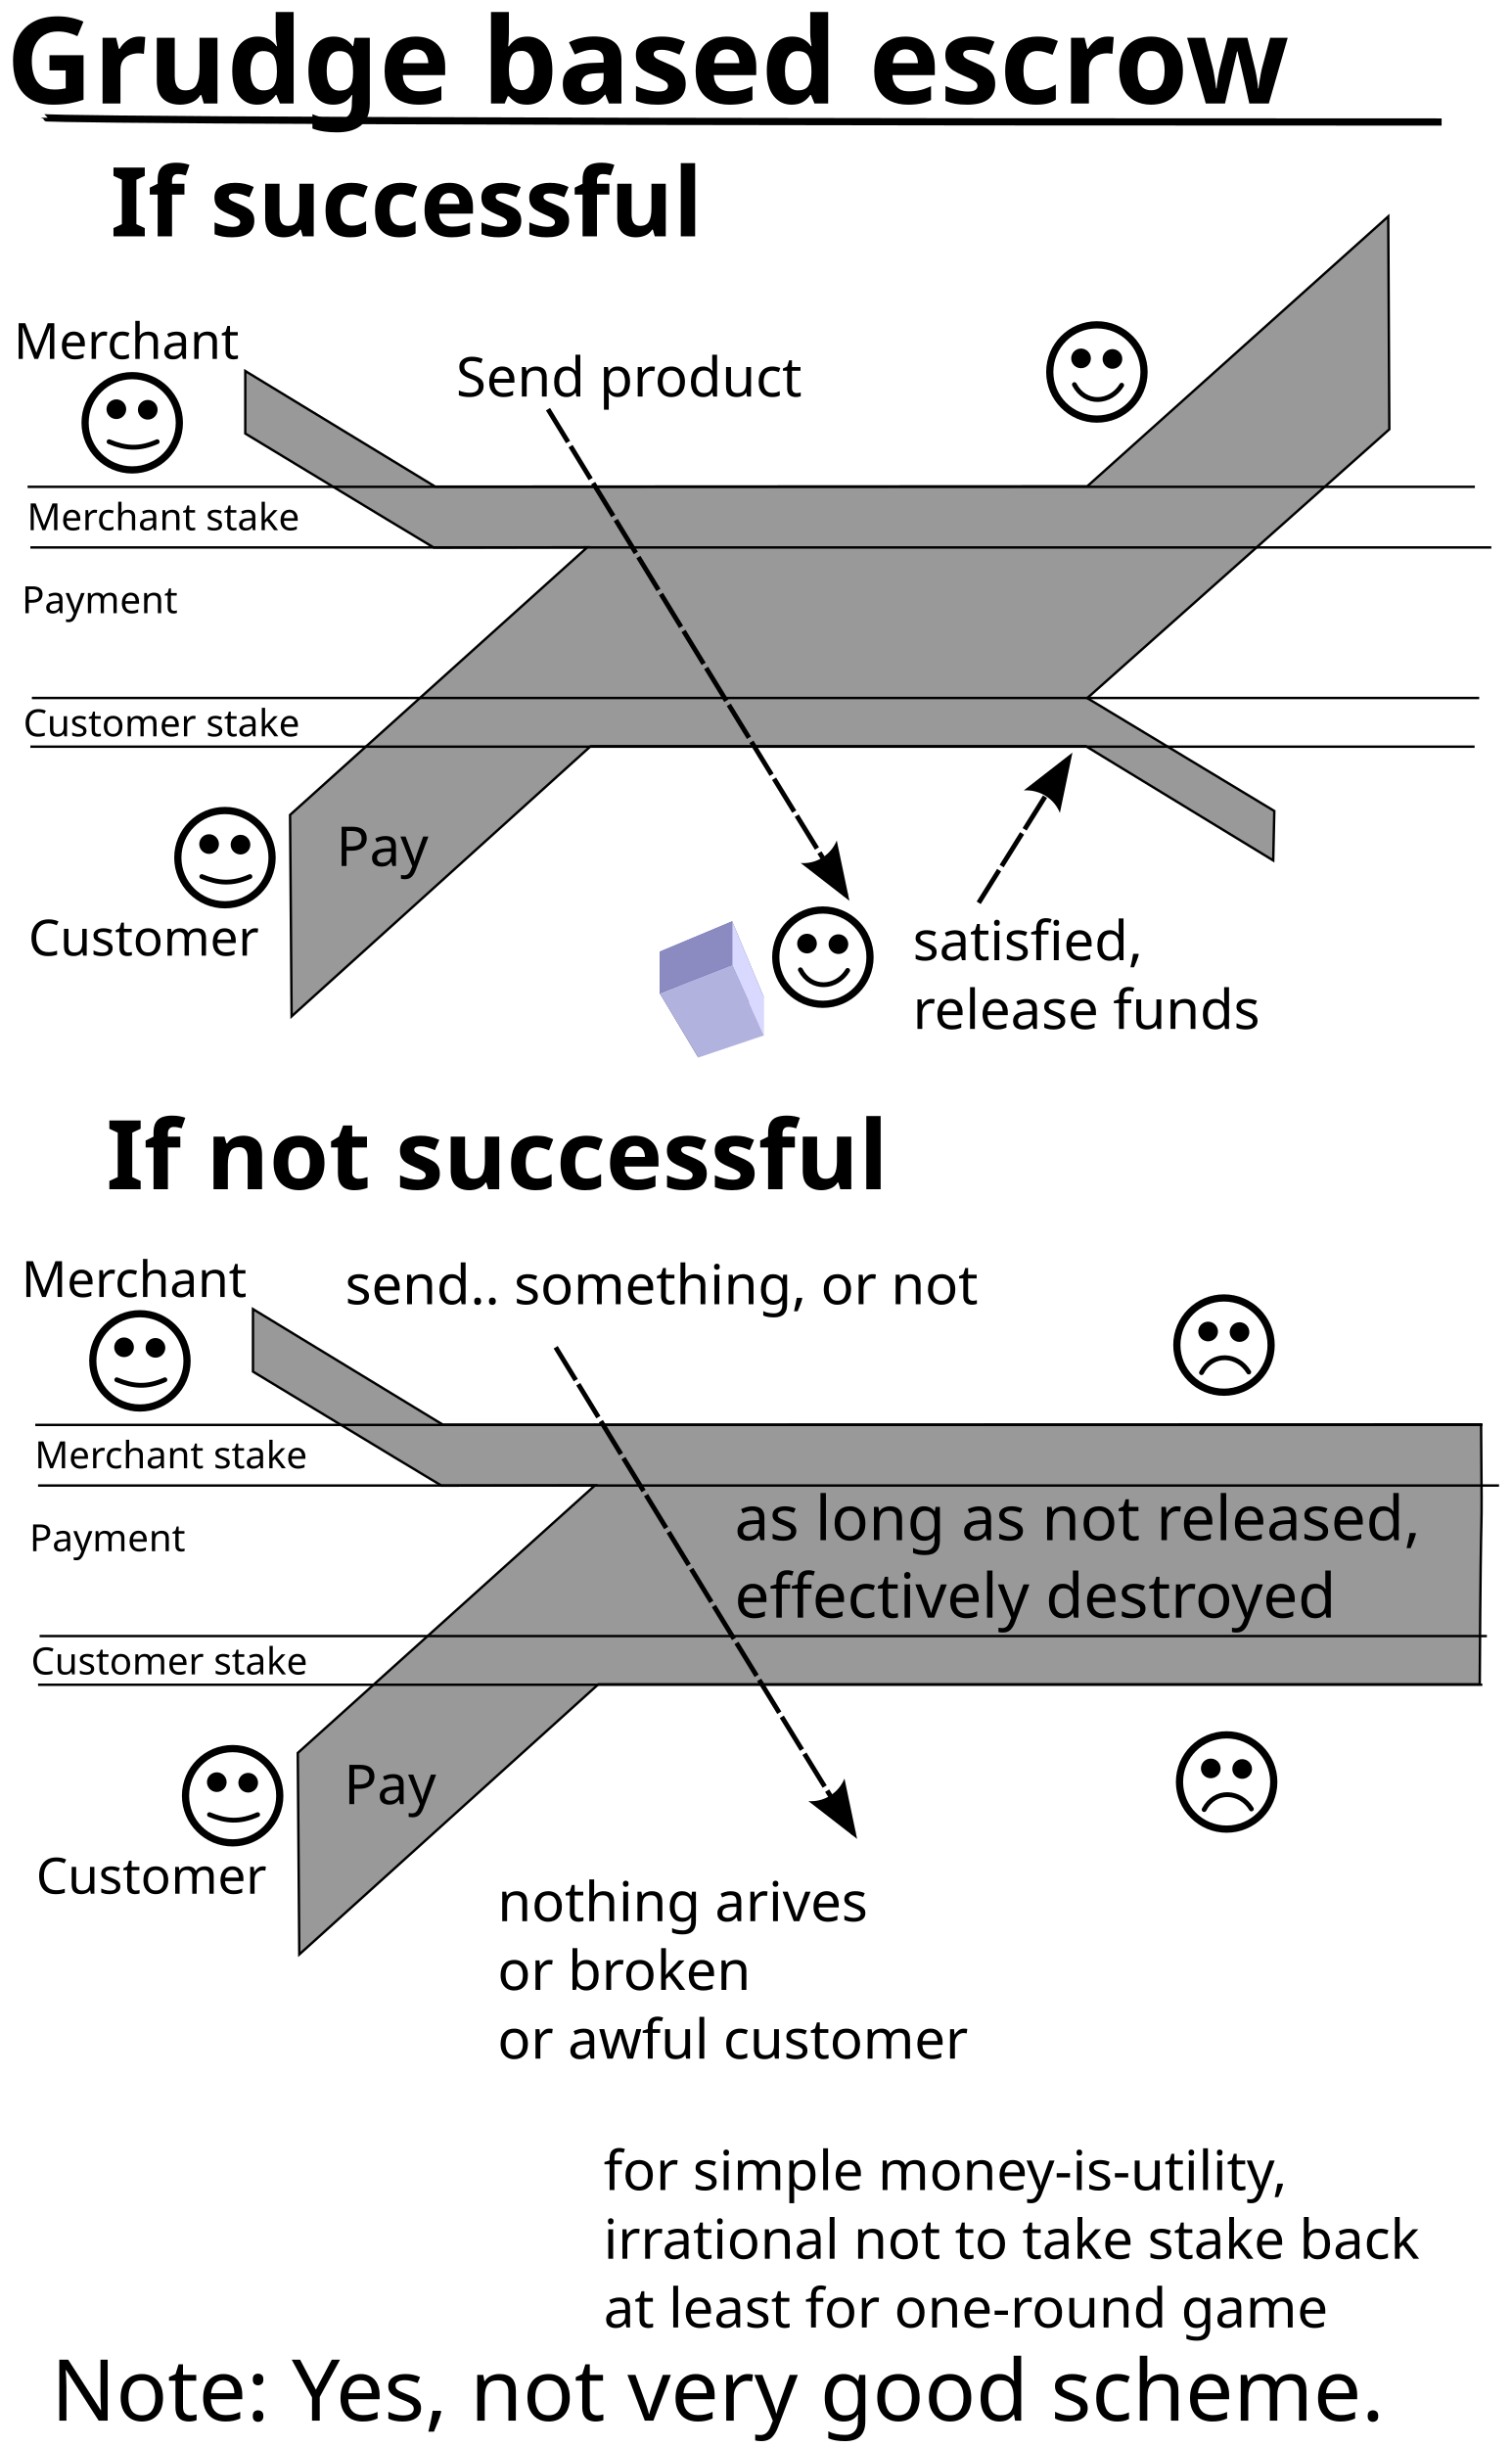
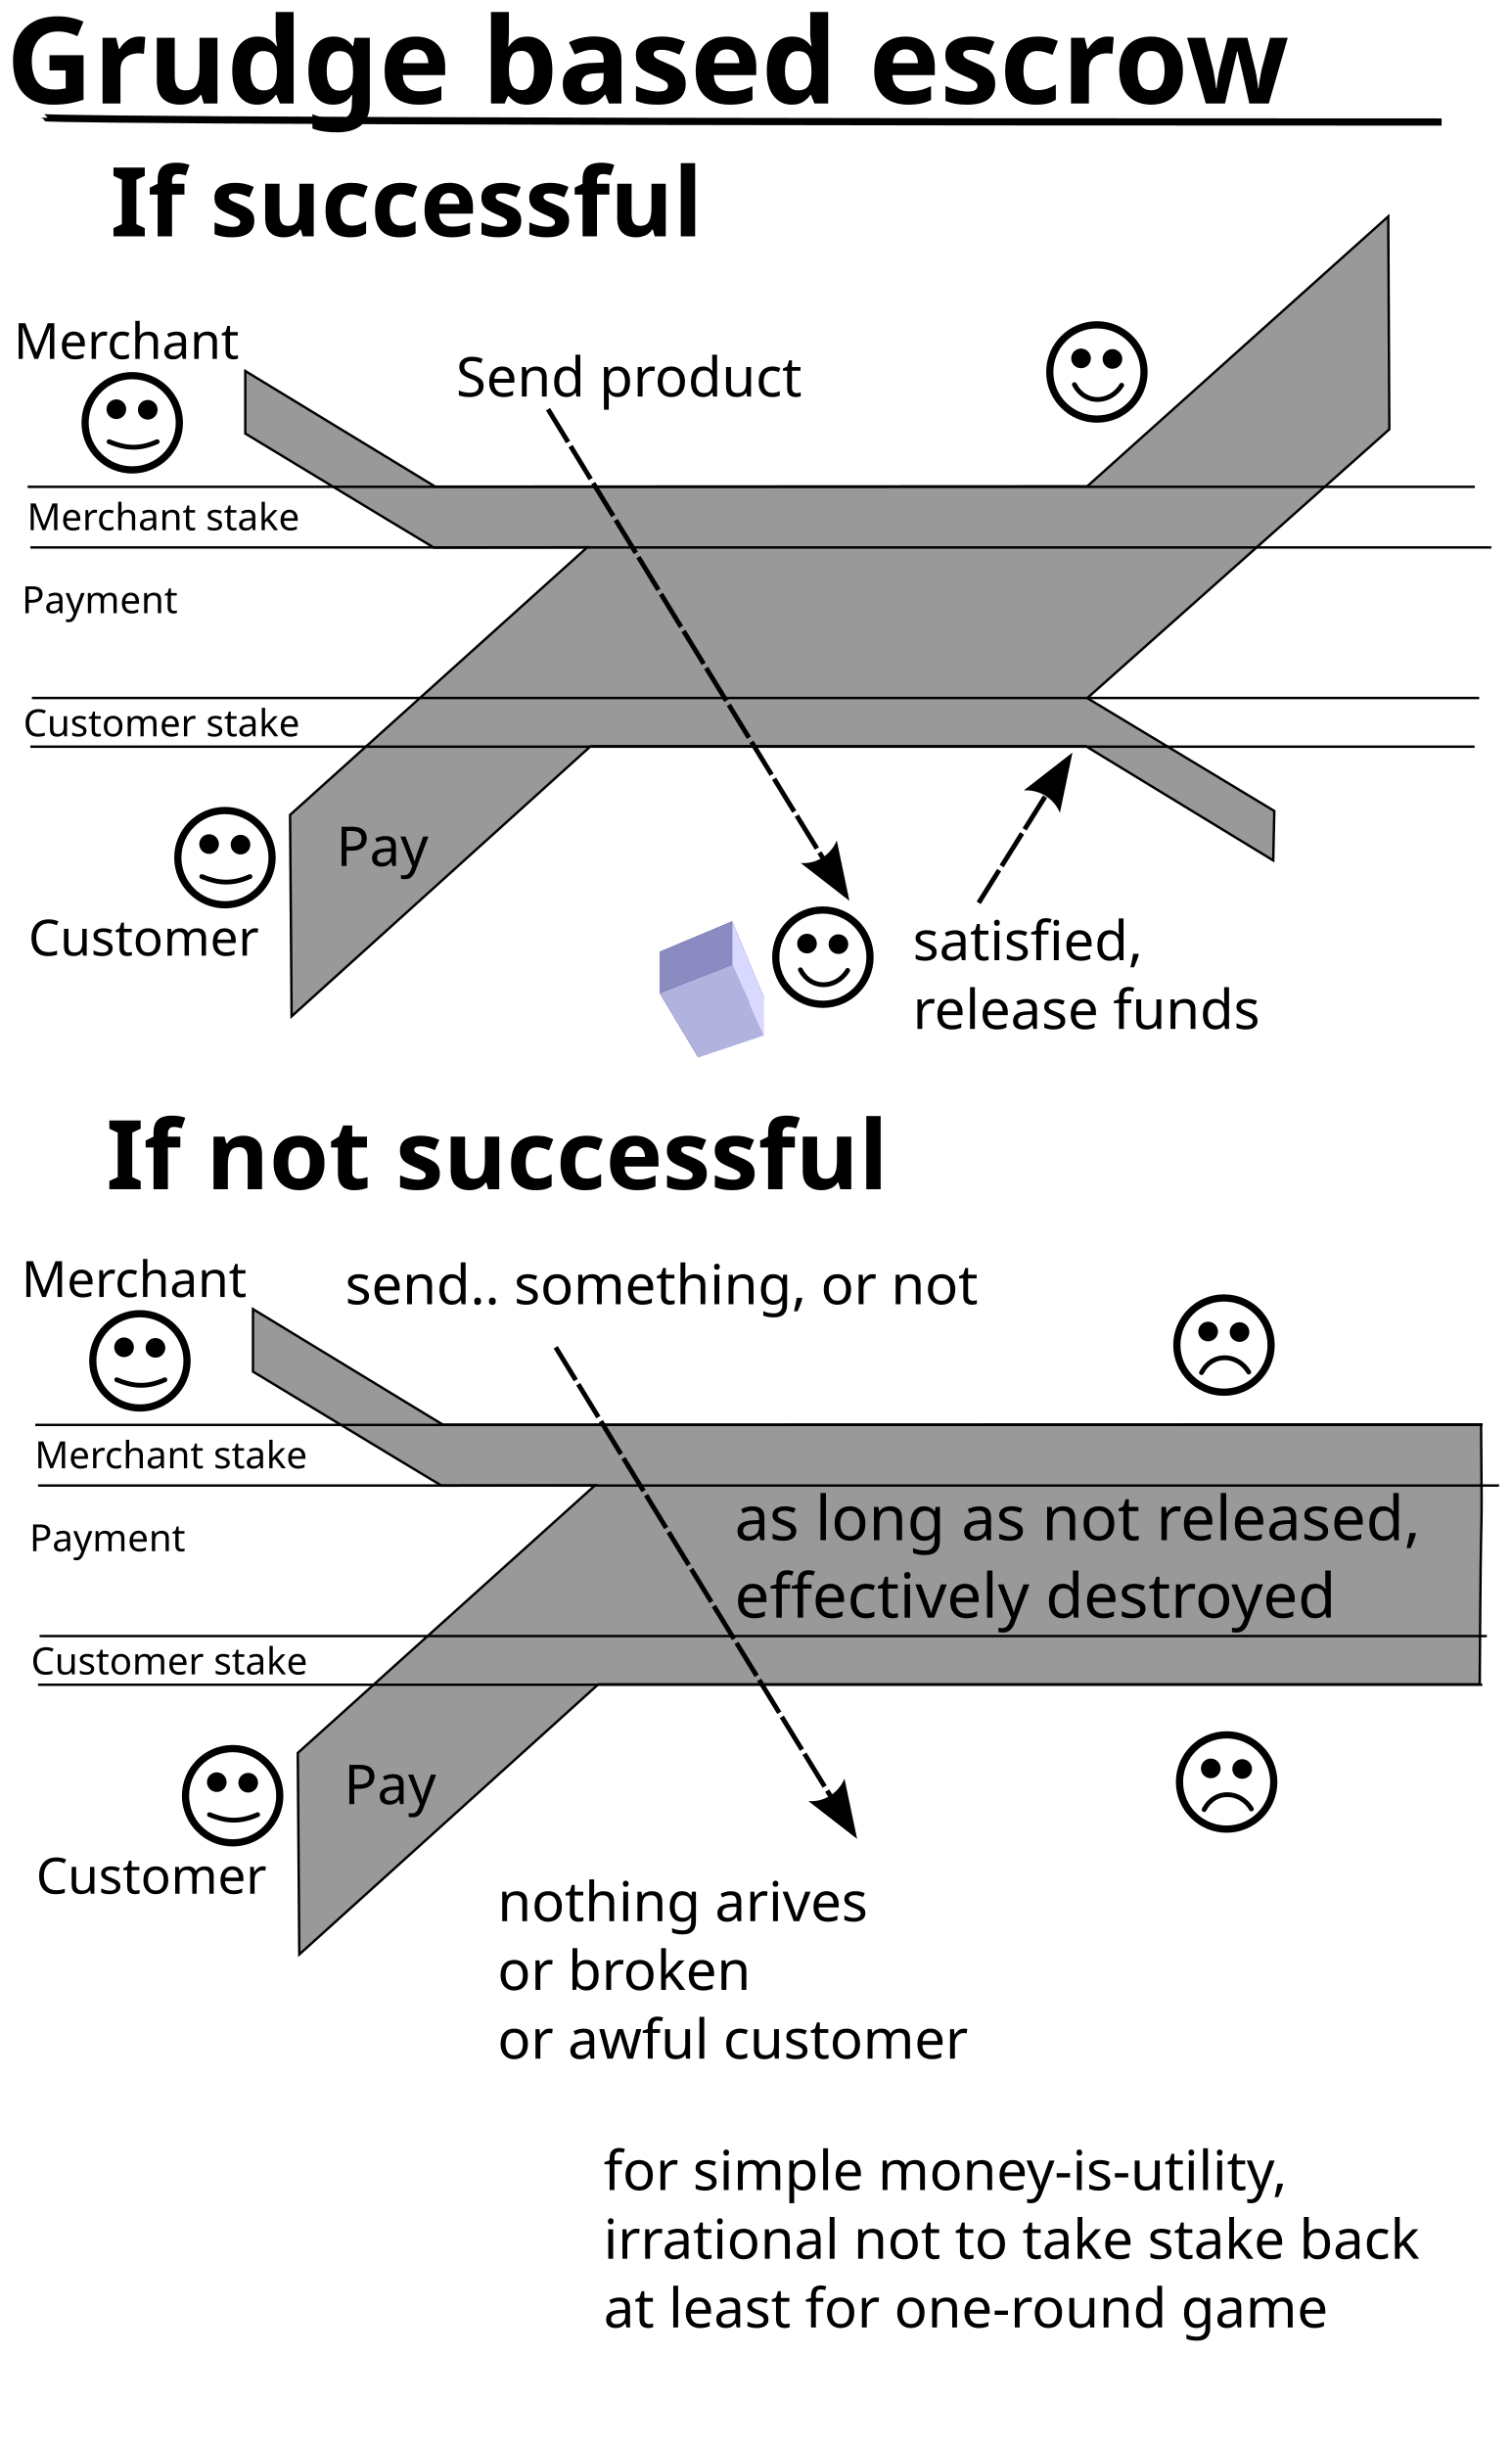
<svg xmlns="http://www.w3.org/2000/svg" xmlns:ns1="http://www.openswatchbook.org/uri/2009/osb" xmlns:xlink="http://www.w3.org/1999/xlink" width="627.867" height="1016.587" id="svg2" version="1.1">
  <defs id="defs4">
    <linearGradient id="linearGradient5306" ns1:paint="solid">
      <stop style="stop-color:#999999;stop-opacity:1;" offset="0" id="stop5308" />
    </linearGradient>
    <marker orient="auto" refY="0" refX="0" id="Arrow2Lend" style="overflow:visible">
      <path id="path4210" style="fill-rule:evenodd;stroke-width:0.625;stroke-linejoin:round" d="M 8.719,4.034 -2.207,0.016 8.719,-4.002 c -1.745,2.372 -1.735,5.617 -6e-7,8.035 z" transform="matrix(-1.1,0,0,-1.1,-1.1,0)" />
    </marker>
    <marker orient="auto" refY="0" refX="0" id="Arrow1Lend" style="overflow:visible">
      <path id="path4192" d="M 0,0 5,-5 -12.5,0 5,5 0,0 z" style="fill-rule:evenodd;stroke:#000000;stroke-width:1pt" transform="matrix(-0.8,0,0,-0.8,-10,0)" />
    </marker>
    <marker orient="auto" refY="0" refX="0" id="Arrow2Lend-0" style="overflow:visible">
      <path id="path4210-2" style="fill-rule:evenodd;stroke-width:0.625;stroke-linejoin:round" d="M 8.719,4.034 -2.207,0.016 8.719,-4.002 c -1.745,2.372 -1.735,5.617 -6e-7,8.035 z" transform="matrix(-1.1,0,0,-1.1,-1.1,0)" />
    </marker>
    <marker orient="auto" refY="0" refX="0" id="Arrow2Lend-8" style="overflow:visible">
      <path id="path4210-4" style="fill-rule:evenodd;stroke-width:0.625;stroke-linejoin:round" d="M 8.719,4.034 -2.207,0.016 8.719,-4.002 c -1.745,2.372 -1.735,5.617 -6e-7,8.035 z" transform="matrix(-1.1,0,0,-1.1,-1.1,0)" />
    </marker>
    <marker orient="auto" refY="0" refX="0" id="marker5139" style="overflow:visible">
      <path id="path5141" style="fill-rule:evenodd;stroke-width:0.625;stroke-linejoin:round" d="M 8.719,4.034 -2.207,0.016 8.719,-4.002 c -1.745,2.372 -1.735,5.617 -6e-7,8.035 z" transform="matrix(-1.1,0,0,-1.1,-1.1,0)" />
    </marker>
    <linearGradient xlink:href="#linearGradient5306" id="linearGradient5310" x1="40.593" y1="-80.383" x2="622.259" y2="-80.383" gradientUnits="userSpaceOnUse" />
  </defs>
  <g id="layer1" transform="translate(-22.75748,130.1791)">
    <path style="fill:#999999;fill-opacity:1;stroke:#000000;stroke-width:1px;stroke-linecap:butt;stroke-linejoin:miter;stroke-opacity:1" d="m 203.005,97.31 c 0,0 -26.846,-16.108 -78.328,-47.376 l 0,-25.971 78.916,48.03 270.928,-0.144 125.067,-112.113 0.447,88.44 -125.513,111.667 77.72,46.9 -0.447,20.547 -77.832,-47.458 -205.801,0 -124.243,112.222 -0.632,-83.698 123.494,-111.176 z" id="path3996-2" />
    <path style="fill:none;stroke:#000000;stroke-width:1px;stroke-linecap:butt;stroke-linejoin:miter;stroke-opacity:1" d="m 34.219,72.056 c 41.059,0 601.361,0 601.361,0" id="path2987" />
    <path style="fill:none;stroke:#000000;stroke-width:3;stroke-linecap:butt;stroke-linejoin:round;stroke-miterlimit:4;stroke-opacity:1;stroke-dasharray:none;stroke-dashoffset:0" id="path2993" d="m 135.18,58.096 c 0,10.815 -8.767,19.582 -19.582,19.582 -10.815,0 -19.582,-8.767 -19.582,-19.582 0,-10.815 8.767,-19.582 19.582,-19.582 10.815,0 19.582,8.767 19.582,19.582 z" transform="translate(-37.90087,-12.63363)" />
    <path style="fill:#000000;stroke:#000000;stroke-width:1.7;stroke-linecap:butt;stroke-linejoin:round;stroke-miterlimit:4;stroke-opacity:1;stroke-dasharray:none;stroke-dashoffset:0" id="path2995" d="m 112.56,49.932 c 0,1.788 -1.45,3.238 -3.238,3.238 -1.788,0 -3.238,-1.45 -3.238,-3.238 0,-1.788 1.45,-3.238 3.238,-3.238 1.788,0 3.238,1.45 3.238,3.238 z" transform="translate(-38.21672,-10.1069)" />
    <path transform="translate(-25.16872,-9.872542)" style="fill:#000000;stroke:#000000;stroke-width:1.7;stroke-linecap:butt;stroke-linejoin:round;stroke-miterlimit:4;stroke-opacity:1;stroke-dasharray:none;stroke-dashoffset:0" id="path2995-3" d="m 112.56,49.932 c 0,1.788 -1.45,3.238 -3.238,3.238 -1.788,0 -3.238,-1.45 -3.238,-3.238 0,-1.788 1.45,-3.238 3.238,-3.238 1.788,0 3.238,1.45 3.238,3.238 z" />
    <path style="fill:none;stroke:#000000;stroke-width:2;stroke-linecap:round;stroke-linejoin:miter;stroke-miterlimit:4;stroke-opacity:1;stroke-dasharray:none" d="m 68.079,53.321 c 6.948,2.874 12.636,3.246 19.988,0" id="path3015" />
    <path style="fill:none;stroke:#000000;stroke-width:3;stroke-linecap:butt;stroke-linejoin:round;stroke-miterlimit:4;stroke-opacity:1;stroke-dasharray:none;stroke-dashoffset:0" id="path2993-6" d="m 135.18,58.096 c 0,10.815 -8.767,19.582 -19.582,19.582 -10.815,0 -19.582,-8.767 -19.582,-19.582 0,-10.815 8.767,-19.582 19.582,-19.582 10.815,0 19.582,8.767 19.582,19.582 z" transform="translate(0.6316779,168.0272)" />
    <path style="fill:#000000;stroke:#000000;stroke-width:1.7;stroke-linecap:butt;stroke-linejoin:round;stroke-miterlimit:4;stroke-opacity:1;stroke-dasharray:none;stroke-dashoffset:0" id="path2995-5" d="m 112.56,49.932 c 0,1.788 -1.45,3.238 -3.238,3.238 -1.788,0 -3.238,-1.45 -3.238,-3.238 0,-1.788 1.45,-3.238 3.238,-3.238 1.788,0 3.238,1.45 3.238,3.238 z" transform="translate(0.3158369,170.5539)" />
    <path transform="translate(13.36384,170.7883)" style="fill:#000000;stroke:#000000;stroke-width:1.7;stroke-linecap:butt;stroke-linejoin:round;stroke-miterlimit:4;stroke-opacity:1;stroke-dasharray:none;stroke-dashoffset:0" id="path2995-3-9" d="m 112.56,49.932 c 0,1.788 -1.45,3.238 -3.238,3.238 -1.788,0 -3.238,-1.45 -3.238,-3.238 0,-1.788 1.45,-3.238 3.238,-3.238 1.788,0 3.238,1.45 3.238,3.238 z" />
    <path style="fill:none;stroke:#000000;stroke-width:2;stroke-linecap:round;stroke-linejoin:miter;stroke-miterlimit:4;stroke-opacity:1;stroke-dasharray:none" d="m 106.611,233.982 c 6.948,2.874 12.636,3.246 19.988,0" id="path3015-7" />
    <path style="fill:none;stroke:#000000;stroke-width:1px;stroke-linecap:butt;stroke-linejoin:miter;stroke-opacity:1" d="m 35.374,97.26 c 41.059,0 607.046,0 607.046,0" id="path2987-1" />
    <path style="fill:none;stroke:#000000;stroke-width:1px;stroke-linecap:butt;stroke-linejoin:miter;stroke-opacity:1" d="m 36.006,159.797 c 41.059,0 601.361,0 601.361,0" id="path2987-1-1" />
    <path style="fill:none;stroke:#000000;stroke-width:1px;stroke-linecap:butt;stroke-linejoin:miter;stroke-opacity:1" d="m 35.374,180.01 c 41.059,0 600.097,0 600.097,0" id="path2987-1-1-4" />
    <text xml:space="preserve" style="font-size:20.791px;font-style:normal;font-weight:normal;line-height:125%;letter-spacing:0px;word-spacing:0px;fill:#000000;fill-opacity:1;stroke:none;font-family:Sans" x="34.558" y="266.823" id="text3923">
      <tspan id="tspan3925" x="34.558" y="266.823">Customer</tspan>
    </text>
    <text xml:space="preserve" style="font-size:20.791px;font-style:normal;font-weight:normal;line-height:125%;letter-spacing:0px;word-spacing:0px;fill:#000000;fill-opacity:1;stroke:none;font-family:Sans" x="28.482" y="18.92" id="text3923-5">
      <tspan id="tspan3925-9" x="28.482" y="18.92">Merchant</tspan>
    </text>
    <text xml:space="preserve" style="font-size:15.601px;font-style:normal;font-weight:normal;line-height:125%;letter-spacing:0px;word-spacing:0px;fill:#000000;fill-opacity:1;stroke:none;font-family:Sans" x="33.979" y="90.093" id="text3948">
      <tspan id="tspan3950" x="33.979" y="90.093">Merchant stake</tspan>
    </text>
    <text xml:space="preserve" style="font-size:15.601px;font-style:normal;font-weight:normal;line-height:125%;letter-spacing:0px;word-spacing:0px;fill:#000000;fill-opacity:1;stroke:none;font-family:Sans" x="32.434" y="175.72" id="text3948-4">
      <tspan id="tspan3950-0" x="32.434" y="175.72">Customer stake</tspan>
    </text>
    <text xml:space="preserve" style="font-size:15.601px;font-style:normal;font-weight:normal;line-height:125%;letter-spacing:0px;word-spacing:0px;fill:#000000;fill-opacity:1;stroke:none;font-family:Sans" x="31.802" y="124.553" id="text3948-4-0">
      <tspan id="tspan3950-0-3" x="31.802" y="124.553">Payment</tspan>
    </text>
    <text xml:space="preserve" style="font-size:22.839px;font-style:normal;font-weight:normal;line-height:125%;letter-spacing:0px;word-spacing:0px;fill:#000000;fill-opacity:1;stroke:none;font-family:Sans" x="162.484" y="229.6" id="text4158">
      <tspan id="tspan4160" x="162.484" y="229.6">Pay</tspan>
    </text>
    <text xml:space="preserve" style="font-size:22.839px;font-style:normal;font-weight:normal;line-height:125%;letter-spacing:0px;word-spacing:0px;fill:#000000;fill-opacity:1;stroke:none;font-family:Sans" x="212.239" y="34.553" id="text4158-2">
      <tspan id="tspan4160-9" x="212.239" y="34.553">Send product</tspan>
    </text>
    <path style="fill:none;stroke:#000000;stroke-width:2;stroke-linecap:butt;stroke-linejoin:miter;stroke-miterlimit:4;stroke-opacity:1;stroke-dasharray:16, 2;stroke-dashoffset:0;marker-end:url(#Arrow2Lend)" d="M 250.454,39.815 C 355.514,211.853 374.257,241.823 374.257,241.823" id="path4629" />
    <path style="fill:none;stroke:#000000;stroke-width:2;stroke-linecap:butt;stroke-linejoin:miter;stroke-miterlimit:4;stroke-opacity:1;stroke-dasharray:16, 2;stroke-dashoffset:0;marker-end:url(#Arrow2Lend)" d="m 429.417,244.885 c 23.573,-37.68 37.578,-60.139 37.578,-60.139" id="path4629-3" />
    <text xml:space="preserve" style="font-size:40px;font-style:normal;font-weight:normal;line-height:125%;letter-spacing:0px;word-spacing:0px;fill:#000000;fill-opacity:1;stroke:none;font-family:Sans" x="68.633" y="-31.99" id="text5056">
      <tspan id="tspan5058" x="68.633" y="-31.99" style="font-weight:bold;-inkscape-font-specification:Sans Bold">If successful</tspan>
    </text>
    <text xml:space="preserve" style="font-size:40px;font-style:normal;font-weight:normal;line-height:125%;letter-spacing:0px;word-spacing:0px;fill:#000000;fill-opacity:1;stroke:none;font-family:Sans" x="66.913" y="363.879" id="text5056-0">
      <tspan id="tspan5058-7" x="66.913" y="363.879" style="font-weight:bold;-inkscape-font-specification:Sans Bold">If not successful</tspan>
    </text>
    <path style="fill:#999999;fill-opacity:1;stroke:#000000;stroke-width:1px;stroke-linecap:butt;stroke-linejoin:miter;stroke-opacity:1" d="m 206.205,487.028 c 0,0 -26.846,-16.108 -78.328,-47.376 l 0,-25.971 78.916,48.03 431.375,-0.144 c 0.541,64.153 -0.037,10.022 -0.558,107.982 l -366.248,0 -124.243,112.222 -0.632,-83.698 123.494,-111.176 z" id="path3996-2-4" />
    <path style="fill:none;stroke:#000000;stroke-width:1px;stroke-linecap:butt;stroke-linejoin:miter;stroke-opacity:1" d="m 37.419,461.774 c 41.059,0 601.361,0 601.361,0" id="path2987-6" />
    <path style="fill:none;stroke:#000000;stroke-width:3;stroke-linecap:butt;stroke-linejoin:round;stroke-miterlimit:4;stroke-opacity:1;stroke-dasharray:none;stroke-dashoffset:0" id="path2993-65" d="m 135.18,58.096 c 0,10.815 -8.767,19.582 -19.582,19.582 -10.815,0 -19.582,-8.767 -19.582,-19.582 0,-10.815 8.767,-19.582 19.582,-19.582 10.815,0 19.582,8.767 19.582,19.582 z" transform="translate(-34.7012,377.084)" />
    <path style="fill:#000000;stroke:#000000;stroke-width:1.7;stroke-linecap:butt;stroke-linejoin:round;stroke-miterlimit:4;stroke-opacity:1;stroke-dasharray:none;stroke-dashoffset:0" id="path2995-0" d="m 112.56,49.932 c 0,1.788 -1.45,3.238 -3.238,3.238 -1.788,0 -3.238,-1.45 -3.238,-3.238 0,-1.788 1.45,-3.238 3.238,-3.238 1.788,0 3.238,1.45 3.238,3.238 z" transform="translate(-35.01705,379.6107)" />
    <path transform="translate(-21.96905,379.8451)" style="fill:#000000;stroke:#000000;stroke-width:1.7;stroke-linecap:butt;stroke-linejoin:round;stroke-miterlimit:4;stroke-opacity:1;stroke-dasharray:none;stroke-dashoffset:0" id="path2995-3-1" d="m 112.56,49.932 c 0,1.788 -1.45,3.238 -3.238,3.238 -1.788,0 -3.238,-1.45 -3.238,-3.238 0,-1.788 1.45,-3.238 3.238,-3.238 1.788,0 3.238,1.45 3.238,3.238 z" />
    <path style="fill:none;stroke:#000000;stroke-width:2;stroke-linecap:round;stroke-linejoin:miter;stroke-miterlimit:4;stroke-opacity:1;stroke-dasharray:none" d="m 71.278,443.038 c 6.948,2.874 12.636,3.246 19.988,0" id="path3015-4" />
    <path style="fill:none;stroke:#000000;stroke-width:3;stroke-linecap:butt;stroke-linejoin:round;stroke-miterlimit:4;stroke-opacity:1;stroke-dasharray:none;stroke-dashoffset:0" id="path2993-6-4" d="m 135.18,58.096 c 0,10.815 -8.767,19.582 -19.582,19.582 -10.815,0 -19.582,-8.767 -19.582,-19.582 0,-10.815 8.767,-19.582 19.582,-19.582 10.815,0 19.582,8.767 19.582,19.582 z" transform="translate(3.831346,557.7449)" />
    <path style="fill:#000000;stroke:#000000;stroke-width:1.7;stroke-linecap:butt;stroke-linejoin:round;stroke-miterlimit:4;stroke-opacity:1;stroke-dasharray:none;stroke-dashoffset:0" id="path2995-5-3" d="m 112.56,49.932 c 0,1.788 -1.45,3.238 -3.238,3.238 -1.788,0 -3.238,-1.45 -3.238,-3.238 0,-1.788 1.45,-3.238 3.238,-3.238 1.788,0 3.238,1.45 3.238,3.238 z" transform="translate(3.515506,560.2716)" />
    <path transform="translate(16.56351,560.5059)" style="fill:#000000;stroke:#000000;stroke-width:1.7;stroke-linecap:butt;stroke-linejoin:round;stroke-miterlimit:4;stroke-opacity:1;stroke-dasharray:none;stroke-dashoffset:0" id="path2995-3-9-6" d="m 112.56,49.932 c 0,1.788 -1.45,3.238 -3.238,3.238 -1.788,0 -3.238,-1.45 -3.238,-3.238 0,-1.788 1.45,-3.238 3.238,-3.238 1.788,0 3.238,1.45 3.238,3.238 z" />
    <path style="fill:none;stroke:#000000;stroke-width:2;stroke-linecap:round;stroke-linejoin:miter;stroke-miterlimit:4;stroke-opacity:1;stroke-dasharray:none" d="m 109.811,623.699 c 6.948,2.874 12.636,3.246 19.988,0" id="path3015-7-9" />
    <path style="fill:none;stroke:#000000;stroke-width:1px;stroke-linecap:butt;stroke-linejoin:miter;stroke-opacity:1" d="m 38.574,486.978 c 41.059,0 607.046,0 607.046,0" id="path2987-1-7" />
    <path style="fill:none;stroke:#000000;stroke-width:1px;stroke-linecap:butt;stroke-linejoin:miter;stroke-opacity:1" d="m 39.205,549.514 c 41.059,0 601.361,0 601.361,0" id="path2987-1-1-1" />
    <path style="fill:none;stroke:#000000;stroke-width:1px;stroke-linecap:butt;stroke-linejoin:miter;stroke-opacity:1" d="m 38.574,569.728 c 41.059,0 600.097,0 600.097,0" id="path2987-1-1-4-0" />
    <text xml:space="preserve" style="font-size:20.791px;font-style:normal;font-weight:normal;line-height:125%;letter-spacing:0px;word-spacing:0px;fill:#000000;fill-opacity:1;stroke:none;font-family:Sans" x="37.757" y="656.54" id="text3923-7">
      <tspan id="tspan3925-0" x="37.757" y="656.54">Customer</tspan>
    </text>
    <text xml:space="preserve" style="font-size:20.791px;font-style:normal;font-weight:normal;line-height:125%;letter-spacing:0px;word-spacing:0px;fill:#000000;fill-opacity:1;stroke:none;font-family:Sans" x="31.682" y="408.637" id="text3923-5-9">
      <tspan id="tspan3925-9-3" x="31.682" y="408.637">Merchant</tspan>
    </text>
    <text xml:space="preserve" style="font-size:15.601px;font-style:normal;font-weight:normal;line-height:125%;letter-spacing:0px;word-spacing:0px;fill:#000000;fill-opacity:1;stroke:none;font-family:Sans" x="37.178" y="479.811" id="text3948-1">
      <tspan id="tspan3950-3" x="37.178" y="479.811">Merchant stake</tspan>
    </text>
    <text xml:space="preserve" style="font-size:15.601px;font-style:normal;font-weight:normal;line-height:125%;letter-spacing:0px;word-spacing:0px;fill:#000000;fill-opacity:1;stroke:none;font-family:Sans" x="35.633" y="565.437" id="text3948-4-2">
      <tspan id="tspan3950-0-1" x="35.633" y="565.437">Customer stake</tspan>
    </text>
    <text xml:space="preserve" style="font-size:15.601px;font-style:normal;font-weight:normal;line-height:125%;letter-spacing:0px;word-spacing:0px;fill:#000000;fill-opacity:1;stroke:none;font-family:Sans" x="35.002" y="514.271" id="text3948-4-0-5">
      <tspan id="tspan3950-0-3-7" x="35.002" y="514.271">Payment</tspan>
    </text>
    <text xml:space="preserve" style="font-size:22.839px;font-style:normal;font-weight:normal;line-height:125%;letter-spacing:0px;word-spacing:0px;fill:#000000;fill-opacity:1;stroke:none;font-family:Sans" x="165.684" y="619.317" id="text4158-5">
      <tspan id="tspan4160-4" x="165.684" y="619.317">Pay</tspan>
    </text>
    <text xml:space="preserve" style="font-size:22.839px;font-style:normal;font-weight:normal;line-height:125%;letter-spacing:0px;word-spacing:0px;fill:#000000;fill-opacity:1;stroke:none;font-family:Sans" x="166.167" y="411.637" id="text4158-2-0">
      <tspan x="166.167" y="411.637" id="tspan5286">send.. something, or not</tspan>
    </text>
    <path style="fill:none;stroke:#000000;stroke-width:2;stroke-linecap:butt;stroke-linejoin:miter;stroke-miterlimit:4;stroke-opacity:1;stroke-dasharray:16, 2;stroke-dashoffset:0;marker-end:url(#Arrow2Lend)" d="M 253.654,429.533 C 358.714,601.571 377.456,631.541 377.456,631.541" id="path4629-9" />
    <text xml:space="preserve" style="font-size:25.759px;font-style:normal;font-weight:normal;line-height:125%;letter-spacing:0px;word-spacing:0px;fill:#000000;fill-opacity:1;stroke:none;font-family:Sans" x="327.997" y="509.666" id="text5255">
      <tspan x="327.997" y="509.666" id="tspan5259">as long as not released,</tspan>
      <tspan x="327.997" y="541.865" id="tspan5263">effectively destroyed</tspan>
    </text>
    <text xml:space="preserve" style="font-size:22.839px;font-style:normal;font-weight:normal;line-height:125%;letter-spacing:0px;word-spacing:0px;fill:#000000;fill-opacity:1;stroke:none;font-family:Sans" x="229.508" y="667.971" id="text4158-2-1-1">
      <tspan id="tspan4160-9-7-6" x="229.508" y="667.971">nothing arives</tspan>
      <tspan x="229.508" y="696.52" id="tspan5294">or broken</tspan>
      <tspan x="229.508" y="725.069" id="tspan5296">or awful customer</tspan>
    </text>
-     <text xml:space="preserve" style="font-size:35.487px;font-style:normal;font-weight:normal;line-height:125%;letter-spacing:0px;word-spacing:0px;fill:#000000;fill-opacity:1;stroke:none;font-family:Sans" x="43.966" y="875.461" id="text5290">
-       <tspan id="tspan5292" x="43.966" y="875.461">Note: Yes, not very good scheme.</tspan>
-     </text>
    <text xml:space="preserve" style="font-size:22.839px;font-style:normal;font-weight:normal;line-height:125%;letter-spacing:0px;word-spacing:0px;fill:#000000;fill-opacity:1;stroke:none;font-family:Sans" x="402.028" y="268.736" id="text4158-2-1">
      <tspan id="tspan4160-9-7" x="402.028" y="268.736">satisfied,</tspan>
      <tspan x="402.028" y="297.285" id="tspan5298">release funds</tspan>
    </text>
    <text xml:space="preserve" style="font-size:40px;font-style:normal;font-weight:normal;line-height:125%;letter-spacing:0px;word-spacing:0px;fill:#000000;fill-opacity:1;stroke:none;font-family:Sans" x="25.267" y="-87.191" id="text5300">
      <tspan id="tspan5302" x="25.267" y="-87.191" style="font-size:50px;font-weight:bold">Grudge based escrow</tspan>
    </text>
    <path style="fill:url(#linearGradient5310);fill-opacity:1;stroke:#000000;stroke-width:3;stroke-linecap:butt;stroke-linejoin:miter;stroke-miterlimit:4;stroke-opacity:1;stroke-dasharray:none" d="m 621.759,-79.49 c -580.666,0 -580.666,-1.787 -580.666,-1.787" id="path5304" />
    <text xml:space="preserve" style="font-size:22.839px;font-style:normal;font-weight:normal;line-height:125%;letter-spacing:0px;word-spacing:0px;fill:#000000;fill-opacity:1;stroke:none;font-family:Sans" x="273.57" y="779.655" id="text4158-2-1-1-5">
      <tspan x="273.57" y="779.655" id="tspan5296-9">for simple money-is-utility,</tspan>
      <tspan x="273.57" y="808.204" id="tspan5344">irrational not to take stake back</tspan>
      <tspan x="273.57" y="836.753" id="tspan5346">at least for one-round game</tspan>
    </text>
    <path style="fill:none;stroke:#000000;stroke-width:3;stroke-linecap:butt;stroke-linejoin:round;stroke-miterlimit:4;stroke-opacity:1;stroke-dasharray:none;stroke-dashoffset:0" id="path2993-67" d="m 135.18,58.096 c 0,10.815 -8.767,19.582 -19.582,19.582 -10.815,0 -19.582,-8.767 -19.582,-19.582 0,-10.815 8.767,-19.582 19.582,-19.582 10.815,0 19.582,8.767 19.582,19.582 z" transform="translate(362.9331,-33.74983)" />
    <path style="fill:#000000;stroke:#000000;stroke-width:1.7;stroke-linecap:butt;stroke-linejoin:round;stroke-miterlimit:4;stroke-opacity:1;stroke-dasharray:none;stroke-dashoffset:0" id="path2995-6" d="m 112.56,49.932 c 0,1.788 -1.45,3.238 -3.238,3.238 -1.788,0 -3.238,-1.45 -3.238,-3.238 0,-1.788 1.45,-3.238 3.238,-3.238 1.788,0 3.238,1.45 3.238,3.238 z" transform="translate(362.6173,-31.2231)" />
    <path transform="translate(375.6653,-30.98874)" style="fill:#000000;stroke:#000000;stroke-width:1.7;stroke-linecap:butt;stroke-linejoin:round;stroke-miterlimit:4;stroke-opacity:1;stroke-dasharray:none;stroke-dashoffset:0" id="path2995-3-5" d="m 112.56,49.932 c 0,1.788 -1.45,3.238 -3.238,3.238 -1.788,0 -3.238,-1.45 -3.238,-3.238 0,-1.788 1.45,-3.238 3.238,-3.238 1.788,0 3.238,1.45 3.238,3.238 z" />
    <path style="fill:none;stroke:#000000;stroke-width:2;stroke-linecap:round;stroke-linejoin:miter;stroke-miterlimit:4;stroke-opacity:1;stroke-dasharray:none" d="m 469.188,29.599 c 4.453,8.577 15.017,7.881 19.633,0.251" id="path3015-94" />
    <path style="fill:none;stroke:#000000;stroke-width:3;stroke-linecap:butt;stroke-linejoin:round;stroke-miterlimit:4;stroke-opacity:1;stroke-dasharray:none;stroke-dashoffset:0" id="path2993-67-8" d="m 135.18,58.096 c 0,10.815 -8.767,19.582 -19.582,19.582 -10.815,0 -19.582,-8.767 -19.582,-19.582 0,-10.815 8.767,-19.582 19.582,-19.582 10.815,0 19.582,8.767 19.582,19.582 z" transform="translate(249.0758,209.3658)" />
    <path style="fill:#000000;stroke:#000000;stroke-width:1.7;stroke-linecap:butt;stroke-linejoin:round;stroke-miterlimit:4;stroke-opacity:1;stroke-dasharray:none;stroke-dashoffset:0" id="path2995-6-7" d="m 112.56,49.932 c 0,1.788 -1.45,3.238 -3.238,3.238 -1.788,0 -3.238,-1.45 -3.238,-3.238 0,-1.788 1.45,-3.238 3.238,-3.238 1.788,0 3.238,1.45 3.238,3.238 z" transform="translate(248.7599,211.8925)" />
    <path transform="translate(261.8079,212.1269)" style="fill:#000000;stroke:#000000;stroke-width:1.7;stroke-linecap:butt;stroke-linejoin:round;stroke-miterlimit:4;stroke-opacity:1;stroke-dasharray:none;stroke-dashoffset:0" id="path2995-3-5-9" d="m 112.56,49.932 c 0,1.788 -1.45,3.238 -3.238,3.238 -1.788,0 -3.238,-1.45 -3.238,-3.238 0,-1.788 1.45,-3.238 3.238,-3.238 1.788,0 3.238,1.45 3.238,3.238 z" />
    <path style="fill:none;stroke:#000000;stroke-width:2;stroke-linecap:round;stroke-linejoin:miter;stroke-miterlimit:4;stroke-opacity:1;stroke-dasharray:none" d="m 355.33,272.714 c 4.453,8.577 15.017,7.881 19.633,0.251" id="path3015-94-4" />
    <path style="fill:none;stroke:#000000;stroke-width:3;stroke-linecap:butt;stroke-linejoin:round;stroke-miterlimit:4;stroke-opacity:1;stroke-dasharray:none;stroke-dashoffset:0" id="path2993-67-8-0-9" d="m 135.18,58.096 c 0,10.815 -8.767,19.582 -19.582,19.582 -10.815,0 -19.582,-8.767 -19.582,-19.582 0,-10.815 8.767,-19.582 19.582,-19.582 10.815,0 19.582,8.767 19.582,19.582 z" transform="translate(416.8366,552.0378)" />
    <path style="fill:#000000;stroke:#000000;stroke-width:1.7;stroke-linecap:butt;stroke-linejoin:round;stroke-miterlimit:4;stroke-opacity:1;stroke-dasharray:none;stroke-dashoffset:0" id="path2995-6-7-7-6" d="m 112.56,49.932 c 0,1.788 -1.45,3.238 -3.238,3.238 -1.788,0 -3.238,-1.45 -3.238,-3.238 0,-1.788 1.45,-3.238 3.238,-3.238 1.788,0 3.238,1.45 3.238,3.238 z" transform="translate(416.5207,554.5646)" />
    <path transform="translate(429.5687,554.7989)" style="fill:#000000;stroke:#000000;stroke-width:1.7;stroke-linecap:butt;stroke-linejoin:round;stroke-miterlimit:4;stroke-opacity:1;stroke-dasharray:none;stroke-dashoffset:0" id="path2995-3-5-9-8-1" d="m 112.56,49.932 c 0,1.788 -1.45,3.238 -3.238,3.238 -1.788,0 -3.238,-1.45 -3.238,-3.238 0,-1.788 1.45,-3.238 3.238,-3.238 1.788,0 3.238,1.45 3.238,3.238 z" />
    <path style="fill:none;stroke:#000000;stroke-width:2;stroke-linecap:round;stroke-linejoin:miter;stroke-miterlimit:4;stroke-opacity:1;stroke-dasharray:none" d="m 523.091,621.591 c 4.453,-8.577 15.017,-7.881 19.633,-0.251" id="path3015-94-4-8-4" />
    <path style="fill:none;stroke:#000000;stroke-width:3;stroke-linecap:butt;stroke-linejoin:round;stroke-miterlimit:4;stroke-opacity:1;stroke-dasharray:none;stroke-dashoffset:0" id="path2993-67-8-0-9-6" d="m 135.18,58.096 c 0,10.815 -8.767,19.582 -19.582,19.582 -10.815,0 -19.582,-8.767 -19.582,-19.582 0,-10.815 8.767,-19.582 19.582,-19.582 10.815,0 19.582,8.767 19.582,19.582 z" transform="translate(415.7365,370.5262)" />
    <path style="fill:#000000;stroke:#000000;stroke-width:1.7;stroke-linecap:butt;stroke-linejoin:round;stroke-miterlimit:4;stroke-opacity:1;stroke-dasharray:none;stroke-dashoffset:0" id="path2995-6-7-7-6-8" d="m 112.56,49.932 c 0,1.788 -1.45,3.238 -3.238,3.238 -1.788,0 -3.238,-1.45 -3.238,-3.238 0,-1.788 1.45,-3.238 3.238,-3.238 1.788,0 3.238,1.45 3.238,3.238 z" transform="translate(415.4207,373.0529)" />
    <path transform="translate(428.4687,373.2873)" style="fill:#000000;stroke:#000000;stroke-width:1.7;stroke-linecap:butt;stroke-linejoin:round;stroke-miterlimit:4;stroke-opacity:1;stroke-dasharray:none;stroke-dashoffset:0" id="path2995-3-5-9-8-1-5" d="m 112.56,49.932 c 0,1.788 -1.45,3.238 -3.238,3.238 -1.788,0 -3.238,-1.45 -3.238,-3.238 0,-1.788 1.45,-3.238 3.238,-3.238 1.788,0 3.238,1.45 3.238,3.238 z" />
    <path style="fill:none;stroke:#000000;stroke-width:2;stroke-linecap:round;stroke-linejoin:miter;stroke-miterlimit:4;stroke-opacity:1;stroke-dasharray:none" d="m 521.991,440.079 c 4.453,-8.577 15.017,-7.881 19.633,-0.251" id="path3015-94-4-8-4-8" />
    <g style="opacity:0.96;fill:#999999;fill-opacity:1;stroke:none" id="g3327-2">
      <path id="path3339-7" style="fill:#e9e9ff;fill-rule:evenodd;stroke:none" d="m 312.869,293.905 27.277,-9.859 0,15.926 -27.277,9.187 z" />
      <path id="path3329-4" style="fill:#353564;fill-rule:evenodd;stroke:none" d="m 296.843,265.19 0,17.211 16.025,26.758 0,-15.254 z" />
      <path id="path3331-4" style="fill:#4d4d9f;fill-rule:evenodd;stroke:none" d="m 296.843,265.19 30.151,-12.623 13.152,31.478 -27.277,9.859 z" />
      <path id="path3337-6" style="fill:#afafde;fill-rule:evenodd;stroke:none" d="m 296.843,282.401 30.151,-11.762 13.152,29.333 -27.277,9.187 z" />
      <path id="path3335-0" style="fill:#d7d7ff;fill-rule:evenodd;stroke:none" d="m 326.994,252.567 0,18.071 13.152,29.333 0,-15.926 z" />
      <path id="path3333-1" style="fill:#8686bf;fill-rule:evenodd;stroke:none" d="m 296.843,265.19 30.151,-12.623 0,18.071 -30.151,11.762 z" />
    </g>
  </g>
</svg>
